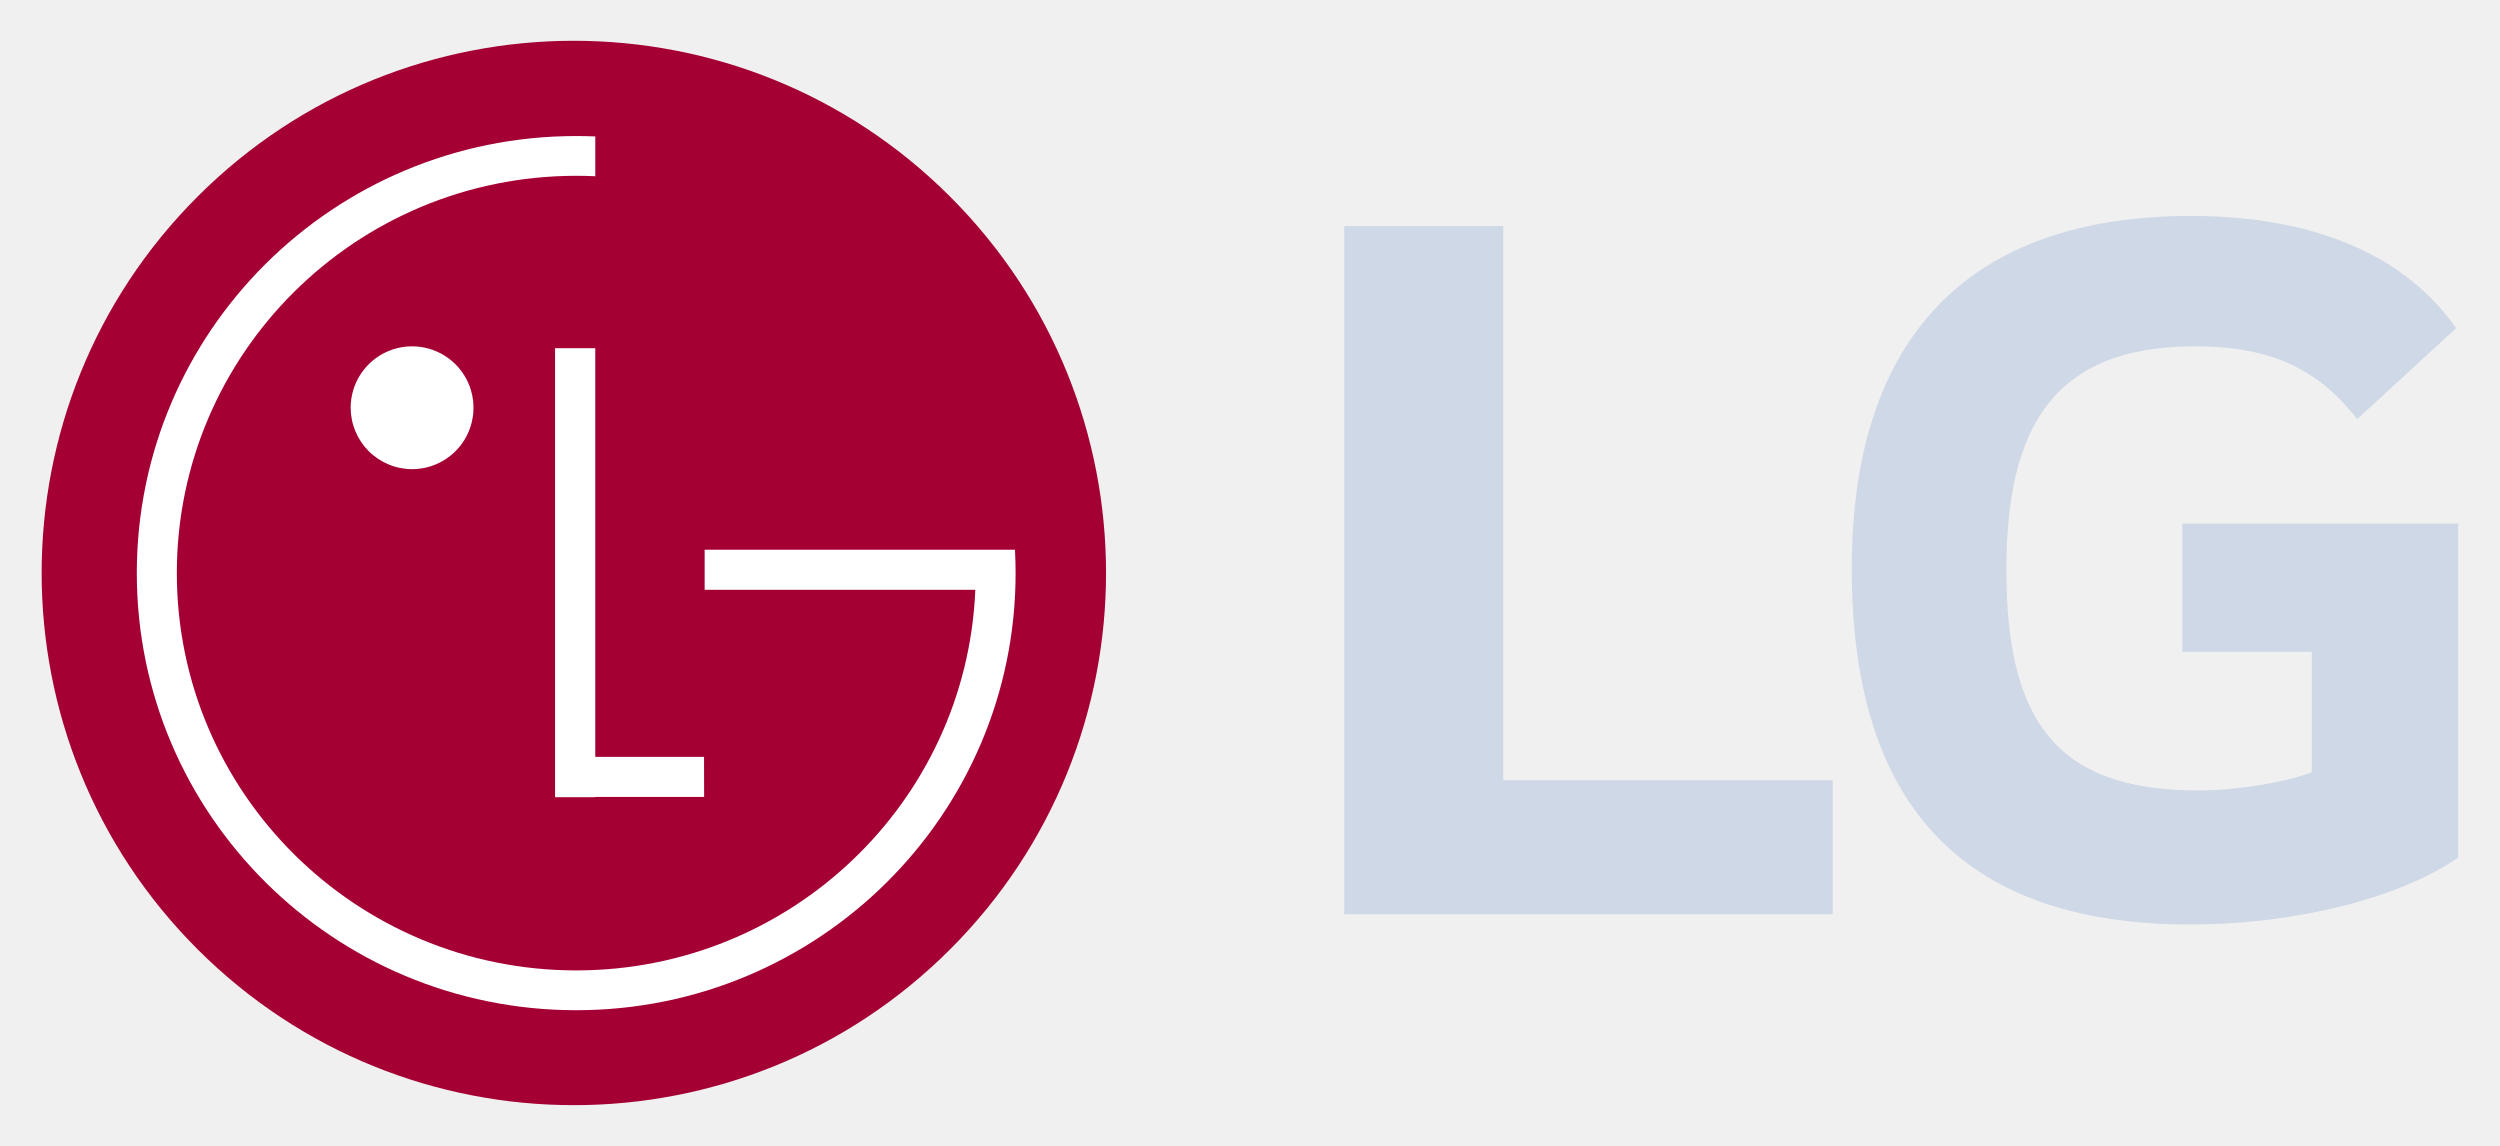
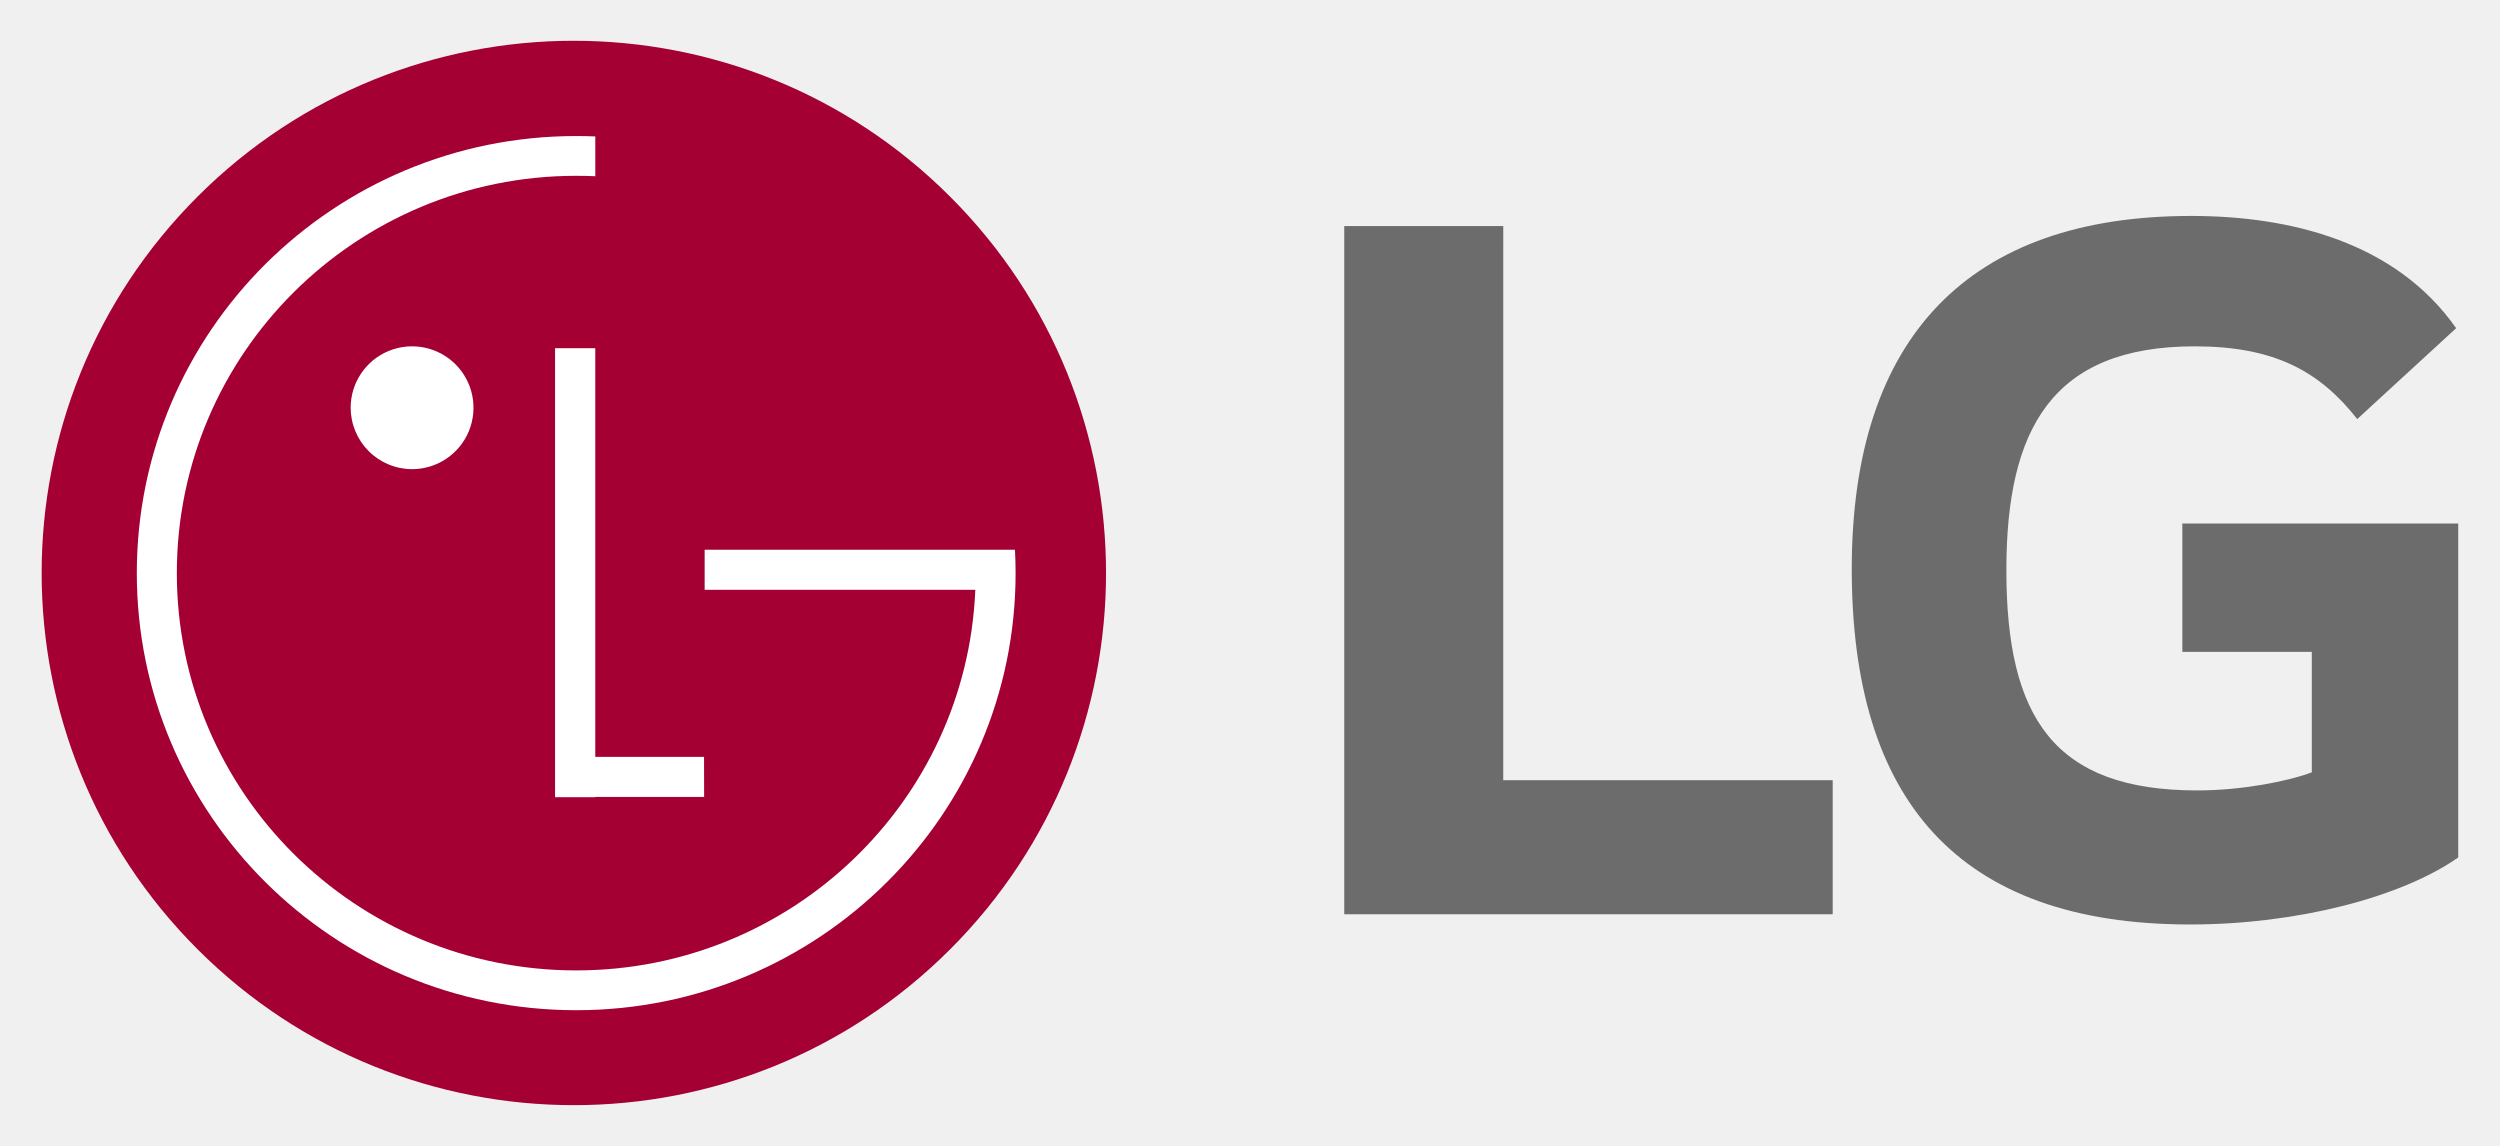
<svg xmlns="http://www.w3.org/2000/svg" width="600" height="275" version="1.1">
-   <path d="m523.76 156.45h31.071v28.903c-5.702 2.175-16.894 4.35-27.504 4.35-34.368 0-45.797-17.446-45.797-52.874 0-33.811 10.881-53.708 45.216-53.708 19.135 0 29.991 6.004 38.99 17.453l23.741-21.811c-14.497-20.672-39.8-26.937-63.557-26.937-53.413-0.021-81.498 29.113-81.498 84.721 0 55.332 25.377 85.327 81.212 85.327 25.639 0 50.697-6.526 64.343-16.09v-80.138h-66.216zm-162.98 30.804h79.071v32.166h-117.23v-165.17h38.162z" fill="#cfd8e6" />
+   <path d="m523.76 156.45h31.071v28.903c-5.702 2.175-16.894 4.35-27.504 4.35-34.368 0-45.797-17.446-45.797-52.874 0-33.811 10.881-53.708 45.216-53.708 19.135 0 29.991 6.004 38.99 17.453l23.741-21.811c-14.497-20.672-39.8-26.937-63.557-26.937-53.413-0.021-81.498 29.113-81.498 84.721 0 55.332 25.377 85.327 81.212 85.327 25.639 0 50.697-6.526 64.343-16.09v-80.138h-66.216zm-162.98 30.804h79.071v32.166h-117.23v-165.17h38.162z" fill="#6b6c6b" />
  <path d="m228.04 227.83c49.881-49.881 49.878-130.76-0.005-180.63-49.883-49.879-130.76-49.885-180.63-0.005-49.881 49.88-49.878 130.76 0.005 180.63 49.882 49.883 130.76 49.885 180.63 0.006z" fill="#a50034" />
  <path d="m98.971 112.6c2.912-0.014 5.755-0.891 8.17-2.52 2.414-1.628 4.293-3.935 5.397-6.63 1.105-2.695 1.387-5.657 0.81-8.511-0.578-2.855-1.987-5.475-4.051-7.529-2.065-2.054-4.692-3.451-7.549-4.014-2.857-0.563-5.817-0.267-8.507 0.851-2.69 1.118-4.988 3.007-6.604 5.431-1.617 2.422-2.479 5.269-2.479 8.182 0.004 1.94 0.391 3.861 1.138 5.652 0.748 1.792 1.84 3.418 3.215 4.787 1.376 1.369 3.008 2.453 4.802 3.191 1.795 0.739 3.717 1.116 5.658 1.111zm135.1 28.96h-64.955v-9.622h74.475c0.101 1.864 0.152 3.726 0.152 5.612 0 57.936-47.218 104.9-105.45 104.9-58.234 0-105.46-46.935-105.46-104.9 0-57.96 47.211-104.9 105.45-104.9 1.537 0 3.067 0.031 4.59 0.094v9.55c-1.522-0.068-3.047-0.101-4.576-0.101-52.931 0-95.856 42.694-95.856 95.348 0 52.655 42.919 95.357 95.856 95.357 51.482 0 93.54-40.395 95.766-91.07zm-65.103 40.085h-26.104v-98.073h-9.651v107.76h9.673v-0.065h26.104z" fill="#fff" />
</svg>
